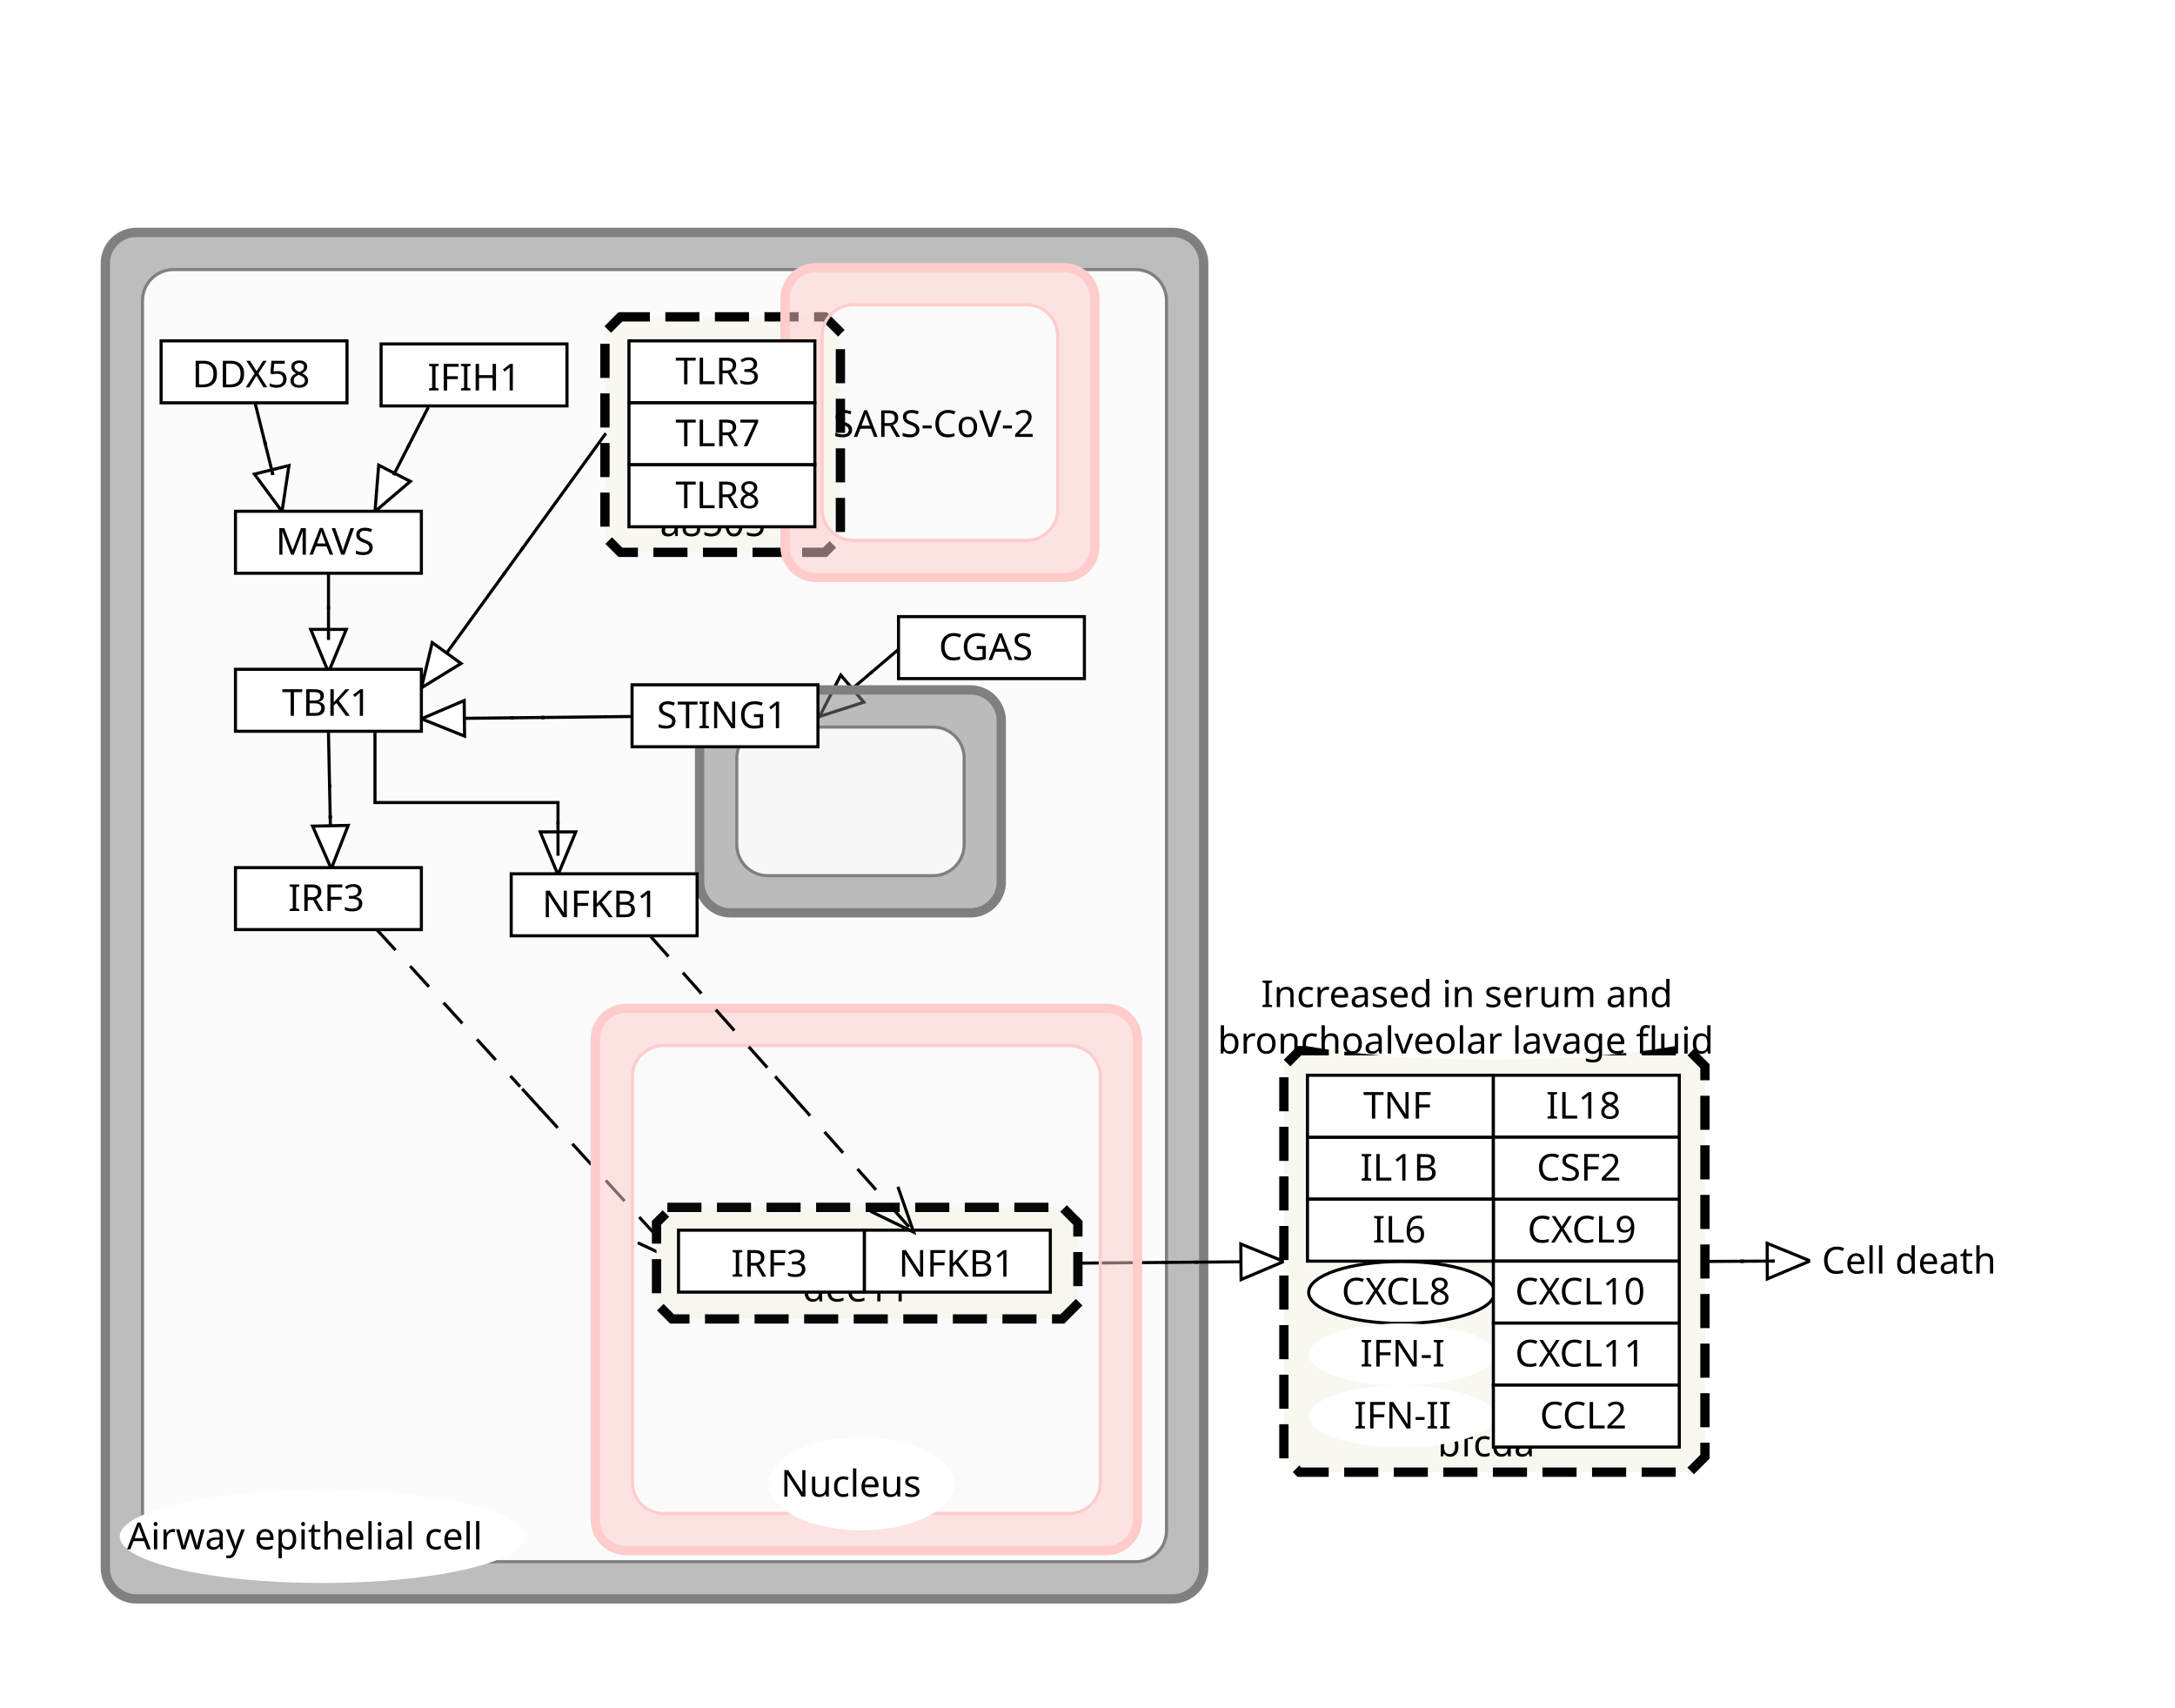
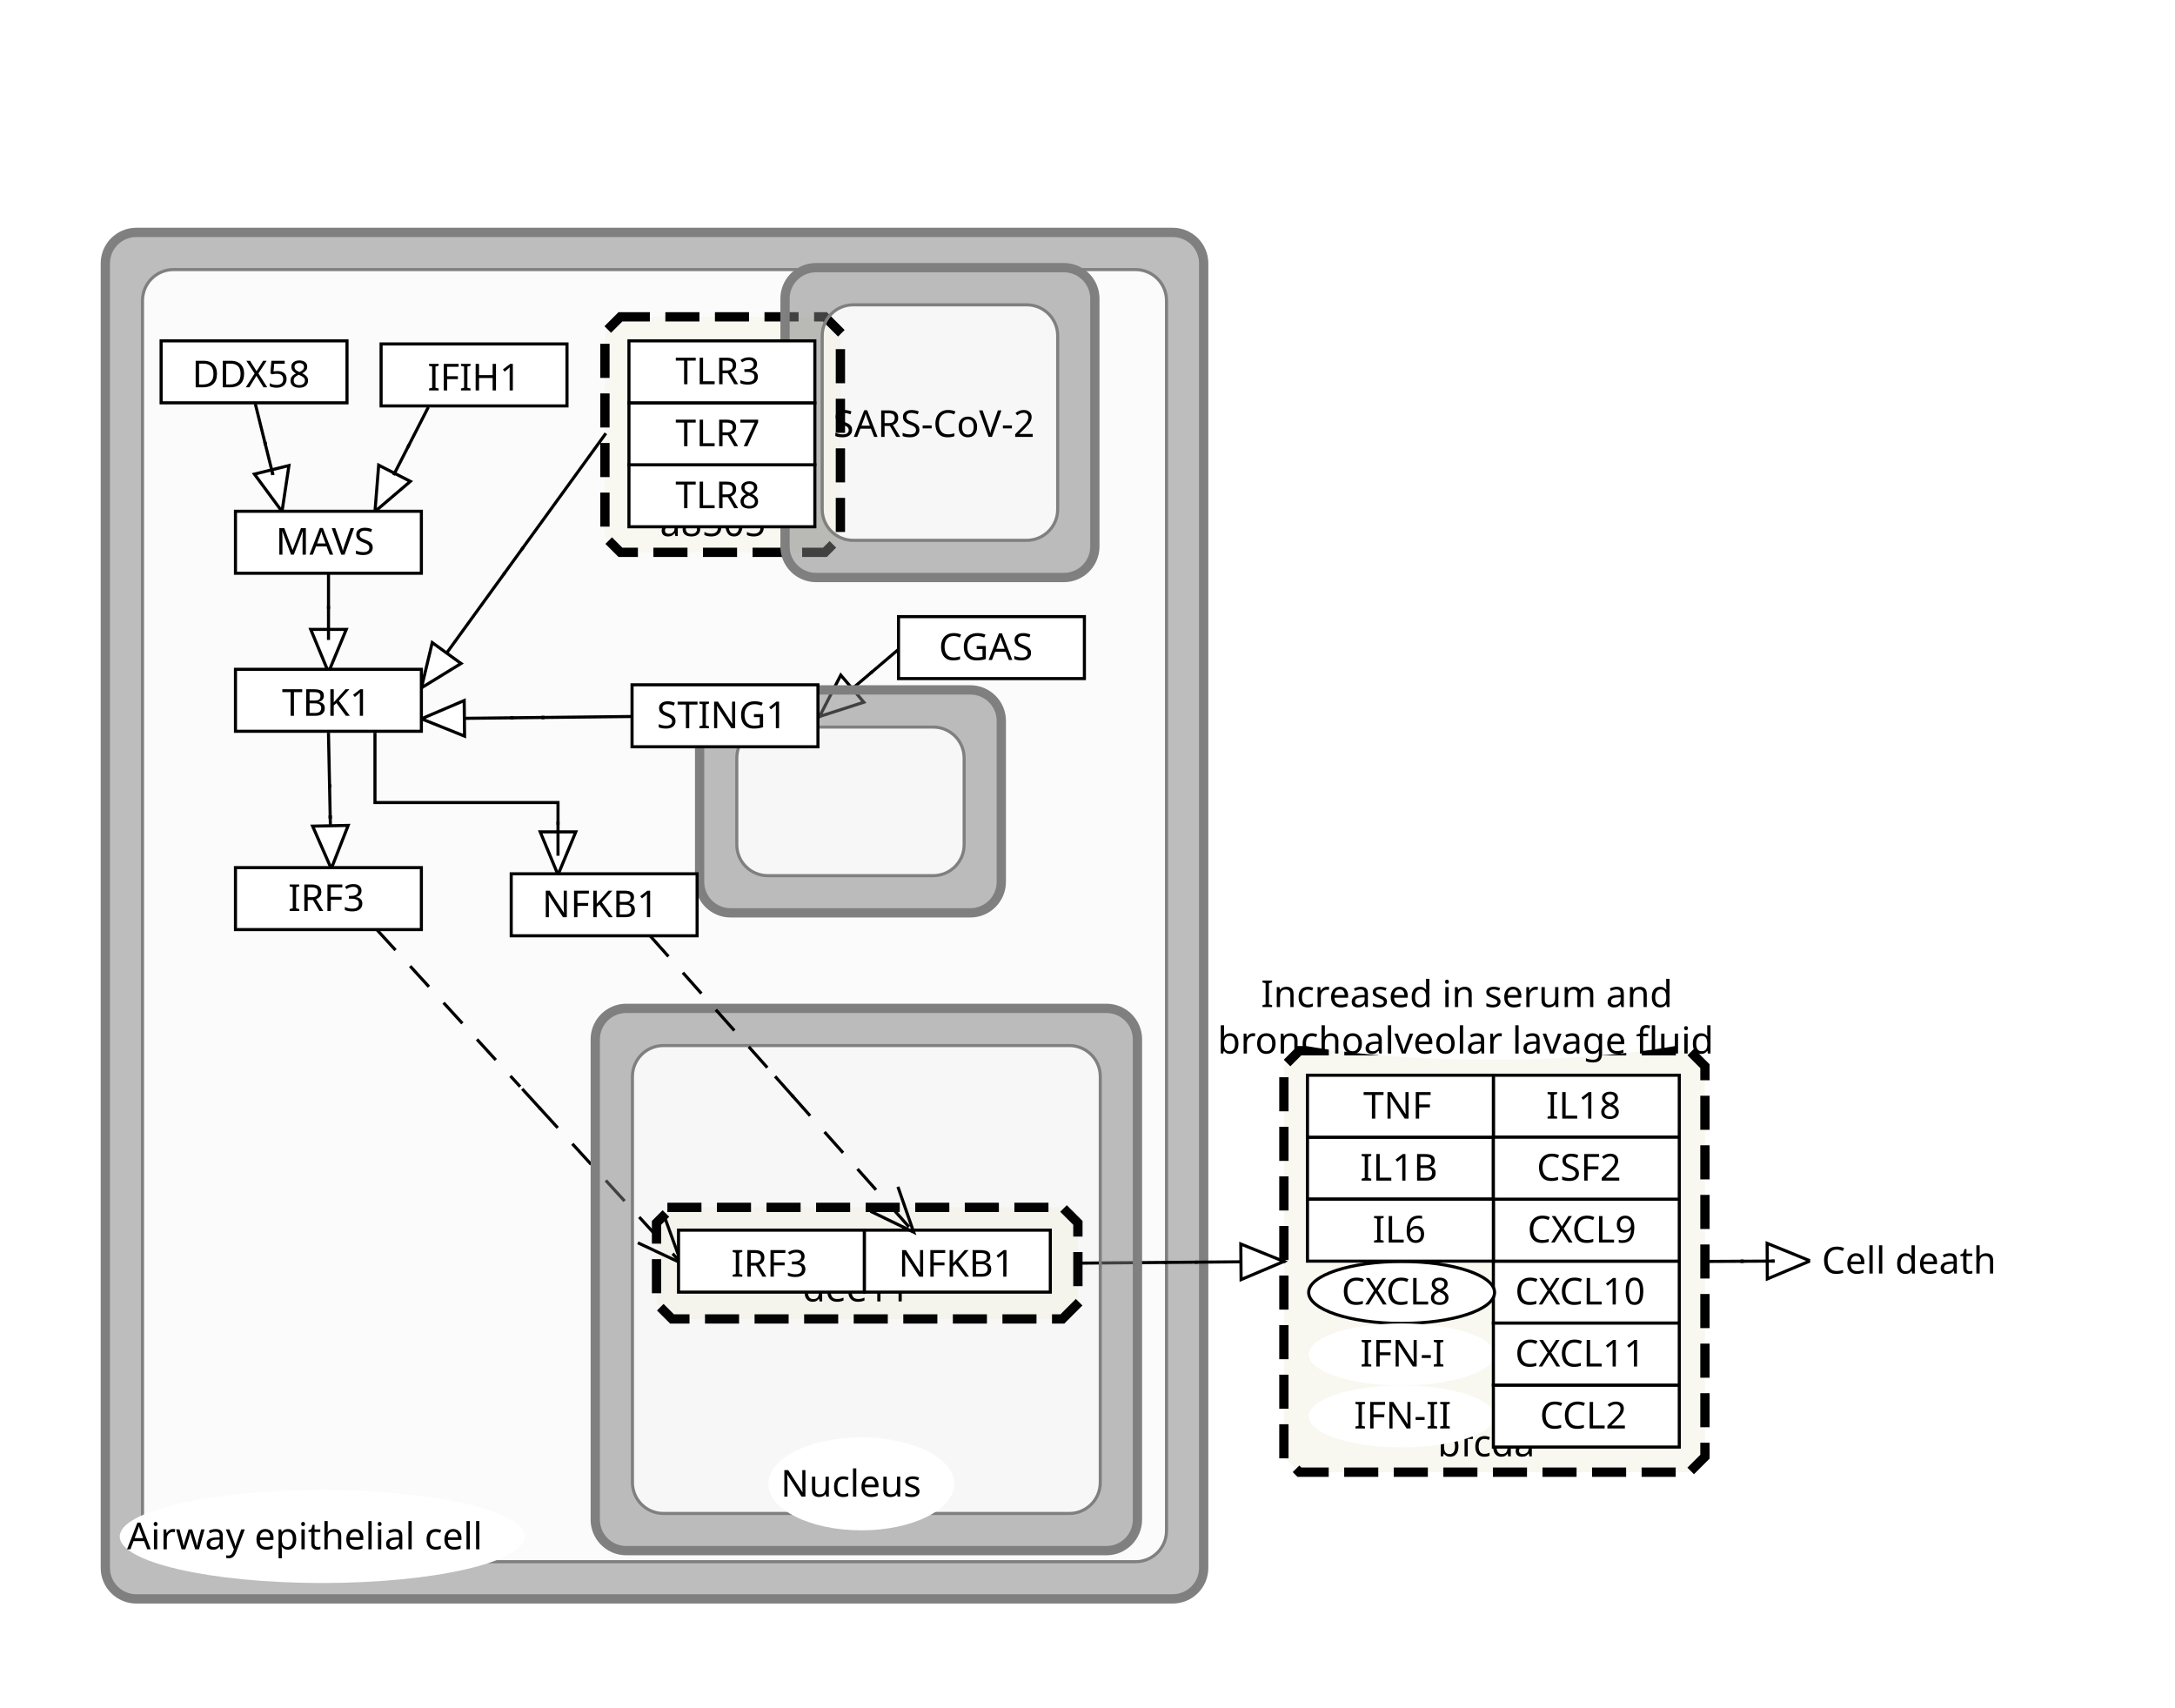
<svg xmlns="http://www.w3.org/2000/svg" fill-opacity="1" color-rendering="auto" color-interpolation="auto" text-rendering="auto" stroke="black" stroke-linecap="square" stroke-miterlimit="10" shape-rendering="auto" stroke-opacity="1" fill="black" stroke-dasharray="none" font-weight="normal" stroke-width="1" viewBox="0 0 702 551" font-family="'Dialog'" font-style="normal" stroke-linejoin="miter" font-size="12px" stroke-dashoffset="0" image-rendering="auto">
  <defs id="genericDefs" />
  <g />
  <defs id="genericDefs" />
  <g>
    <g fill="white" text-rendering="geometricPrecision" color-interpolation="linearRGB" color-rendering="optimizeQuality" stroke="white" image-rendering="optimizeQuality">
      <rect x="-1" width="704" height="553" y="-1" stroke="none" />
    </g>
    <g fill-opacity="0.031" fill="rgb(128,128,128)" text-rendering="geometricPrecision" color-rendering="optimizeQuality" image-rendering="optimizeQuality" stroke="rgb(128,128,128)" color-interpolation="linearRGB" stroke-opacity="0.031">
      <rect x="34" y="75" width="354.5" rx="10" ry="10" height="441" stroke="none" />
    </g>
    <g fill="gray" text-rendering="geometricPrecision" color-rendering="optimizeQuality" image-rendering="optimizeQuality" stroke="gray" color-interpolation="linearRGB" stroke-width="3">
      <rect x="34" y="75" fill="none" width="354.5" rx="10" ry="10" height="441" />
      <rect x="46" y="87" fill="none" width="330.5" rx="10" ry="10" height="417" stroke-width="1" />
    </g>
    <g fill-opacity="0.498" fill="rgb(128,128,128)" text-rendering="geometricPrecision" color-rendering="optimizeQuality" image-rendering="optimizeQuality" stroke="rgb(128,128,128)" color-interpolation="linearRGB" stroke-opacity="0.498">
      <path d="M366.5 87 C372.023 87 376.5 91.477 376.5 97 L376.5 494 C376.5 499.523 372.023 504 366.5 504 L56 504 C50.477 504 46 499.523 46 494 L46 97 C46 91.477 50.477 87 56 87 ZM44 75 C38.477 75 34 79.477 34 85 L34 506 C34 511.523 38.477 516 44 516 L378.5 516 C384.023 516 388.5 511.523 388.5 506 L388.5 85 C388.5 79.477 384.023 75 378.5 75 Z" stroke="none" />
    </g>
    <g fill="silver" text-rendering="geometricPrecision" color-rendering="optimizeQuality" image-rendering="optimizeQuality" font-family="sans-serif" stroke="silver" color-interpolation="linearRGB">
      <text x="34" xml:space="preserve" y="82" stroke="none"> </text>
-       <path fill="none" d="M121.025 236.975 L121.025 259 L180.1 259 L180.1 265.663" stroke="black" />
-       <path fill="none" d="M180.1 275.663 L180.1 282.325" stroke="black" />
-       <path fill="white" d="M180.1 282.325 L174.36 268.467 L185.84 268.467 Z" stroke="none" />
-       <path fill="none" d="M180.1 282.325 L174.36 268.467 L185.84 268.467 Z" stroke="black" />
-       <line y2="265.663" fill="none" x1="180.1" x2="180.1" stroke="black" y1="275.663" />
-       <path fill="none" d="M347.9 407.65 L376.143 407.414" stroke="black" />
-       <path fill="none" d="M386.143 407.331 L414.386 407.095" stroke="black" />
-       <path fill="white" d="M414.386 407.095 L400.576 412.951 L400.48 401.471 Z" stroke="none" />
-       <path fill="none" d="M414.386 407.095 L400.576 412.951 L400.48 401.471 Z" stroke="black" />
-       <line y2="407.414" fill="none" x1="386.143" x2="376.143" stroke="black" y1="407.331" />
-       <path fill="rgb(248,247,240)" d="M419.386 339.085 L545.287 339.085 L550.287 344.085 L550.287 470.105 L545.287 475.105 L419.386 475.105 L414.386 470.105 L414.386 344.085 Z" fill-rule="evenodd" stroke="none" />
+       <path fill="none" d="M290.4 209.225 L281.272 216.986" stroke="black" />
+       <path fill="none" d="M273.653 223.464 L264.525 231.225" stroke="black" />
+       <path fill="white" d="M264.525 231.225 L271.365 217.875 L278.801 226.621 Z" stroke="none" />
+       <path fill="none" d="M264.525 231.225 L271.365 217.875 L278.801 226.621 Z" stroke="black" />
+       <line y2="216.986" fill="none" x1="273.653" x2="281.272" stroke="black" y1="223.464" />
+       <path fill="rgb(248,247,240)" d="M200.25 102.25 L266.25 102.25 L271.25 107.25 L271.25 173.25 L266.25 178.25 L200.25 178.25 L195.25 173.25 L195.25 107.25 Z" fill-rule="evenodd" stroke="none" />
+     </g>
+     <g text-rendering="geometricPrecision" stroke-dasharray="8,8" stroke-width="3" color-interpolation="linearRGB" color-rendering="optimizeQuality" image-rendering="optimizeQuality">
+       <path fill="none" d="M200.25 102.25 L266.25 102.25 L271.25 107.25 L271.25 173.25 L266.25 178.25 L200.25 178.25 L195.25 173.25 L195.25 107.25 Z" fill-rule="evenodd" />
+       <text x="213" y="173" font-family="sans-serif" stroke-dasharray="none" stroke="none" stroke-width="1" xml:space="preserve">a8505</text>
+     </g>
+     <g fill="rgb(248,247,240)" text-rendering="geometricPrecision" color-interpolation="linearRGB" color-rendering="optimizeQuality" stroke="rgb(248,247,240)" image-rendering="optimizeQuality">
+       <path d="M419.386 339.085 L545.287 339.085 L550.287 344.085 L550.287 470.105 L545.287 475.105 L419.386 475.105 L414.386 470.105 L414.386 344.085 Z" stroke="none" fill-rule="evenodd" />
    </g>
    <g text-rendering="geometricPrecision" stroke-dasharray="8,8" stroke-width="3" color-interpolation="linearRGB" color-rendering="optimizeQuality" image-rendering="optimizeQuality">
      <path fill="none" d="M419.386 339.085 L545.287 339.085 L550.287 344.085 L550.287 470.105 L545.287 475.105 L419.386 475.105 L414.386 470.105 L414.386 344.085 Z" fill-rule="evenodd" />
      <text x="464" y="470" font-family="sans-serif" stroke-dasharray="none" stroke="none" stroke-width="1" xml:space="preserve">bfcda</text>
-       <path fill="none" stroke-width="1" stroke-dasharray="none" d="M138.025 131.825 L131.801 143.998" />
-       <path fill="none" stroke-width="1" stroke-dasharray="none" d="M127.249 152.902 L121.025 165.075" />
+       <path fill="none" stroke-width="1" stroke-dasharray="none" d="M550.287 407.095 L562.269 407.032" />
+       <path fill="none" stroke-width="1" stroke-dasharray="none" d="M572.269 406.98 L584.251 406.917" />
    </g>
    <g fill="white" text-rendering="geometricPrecision" color-interpolation="linearRGB" color-rendering="optimizeQuality" stroke="white" image-rendering="optimizeQuality">
-       <path d="M121.025 165.075 L122.223 150.123 L132.445 155.349 Z" stroke="none" />
-       <path fill="none" d="M121.025 165.075 L122.223 150.123 L132.445 155.349 Z" stroke="black" />
-       <line y2="143.998" fill="none" x1="127.249" x2="131.801" stroke="black" y1="152.902" />
+       <path d="M584.251 406.917 L570.423 412.73 L570.363 401.25 Z" stroke="none" />
+       <path fill="none" d="M584.251 406.917 L570.423 412.73 L570.363 401.25 Z" stroke="black" />
+       <path fill="none" d="M562.269 407.032 L562.269 407.032" stroke="black" />
+       <path fill="none" d="M572.269 406.98 L572.269 406.98" stroke="black" />
+       <line y2="407.032" fill="none" x1="572.269" x2="562.269" stroke="black" y1="406.98" />
+       <path fill="none" d="M347.9 407.65 L376.143 407.414" stroke="black" />
+       <path fill="none" d="M386.143 407.331 L414.386 407.095" stroke="black" />
+       <path d="M414.386 407.095 L400.576 412.951 L400.48 401.471 Z" stroke="none" />
+       <path fill="none" d="M414.386 407.095 L400.576 412.951 L400.48 401.471 Z" stroke="black" />
+       <line y2="407.414" fill="none" x1="386.143" x2="376.143" stroke="black" y1="407.331" />
+       <path fill="none" d="M82.525 130.825 L85.571 143.097" stroke="black" />
+       <path fill="none" d="M87.979 152.803 L91.025 165.075" stroke="black" />
+       <path d="M91.025 165.075 L82.116 153.007 L93.258 150.242 Z" stroke="none" />
+       <path fill="none" d="M91.025 165.075 L82.116 153.007 L93.258 150.242 Z" stroke="black" />
+       <path fill="none" d="M85.571 143.097 L85.571 143.097" stroke="black" />
+       <path fill="none" d="M87.979 152.803 L87.979 152.803" stroke="black" />
+       <line y2="143.097" fill="none" x1="87.979" x2="85.571" stroke="black" y1="152.803" />
      <path fill="none" d="M204.525 231.225 L175.275 231.545" stroke="black" />
      <path fill="none" d="M165.275 231.655 L136.025 231.975" stroke="black" />
      <path d="M136.025 231.975 L149.82 226.083 L149.945 237.563 Z" stroke="none" />
      <path fill="none" d="M136.025 231.975 L149.82 226.083 L149.945 237.563 Z" stroke="black" />
      <path fill="none" d="M175.275 231.545 L175.275 231.545" stroke="black" />
      <path fill="none" d="M165.275 231.655 L165.275 231.655" stroke="black" />
      <line y2="231.545" fill="none" x1="165.275" x2="175.275" stroke="black" y1="231.655" />
-       <path fill="none" stroke-dasharray="8,8" d="M121.925 300.35 L167.541 350.308" stroke="black" />
-       <path fill="none" stroke-dasharray="8,8" d="M174.284 357.692 L219.9 407.65" stroke="black" />
-       <path fill="none" d="M206.317 401.287 L219.9 407.65 L214.794 393.546" stroke="black" />
-       <line fill="none" x1="174.284" x2="167.541" y1="357.692" y2="350.308" stroke-dasharray="8,8" stroke="black" />
+       <path fill="rgb(248,247,240)" d="M216.9 389.65 L342.9 389.65 L347.9 394.65 L347.9 420.65 L342.9 425.65 L216.9 425.65 L211.9 420.65 L211.9 394.65 Z" fill-rule="evenodd" stroke="none" />
+     </g>
+     <g text-rendering="geometricPrecision" stroke-dasharray="8,8" stroke-width="3" color-interpolation="linearRGB" color-rendering="optimizeQuality" image-rendering="optimizeQuality">
+       <path fill="none" d="M216.9 389.65 L342.9 389.65 L347.9 394.65 L347.9 420.65 L342.9 425.65 L216.9 425.65 L211.9 420.65 L211.9 394.65 Z" fill-rule="evenodd" />
+       <text x="259" y="420" font-family="sans-serif" stroke-dasharray="none" stroke="none" stroke-width="1" xml:space="preserve">dee11</text>
+       <path fill="none" stroke-width="1" stroke-dasharray="none" d="M138.025 131.825 L131.801 143.998" />
+       <path fill="none" stroke-width="1" stroke-dasharray="none" d="M127.249 152.902 L121.025 165.075" />
+     </g>
+     <g fill="white" text-rendering="geometricPrecision" color-interpolation="linearRGB" color-rendering="optimizeQuality" stroke="white" image-rendering="optimizeQuality">
+       <path d="M121.025 165.075 L122.223 150.123 L132.445 155.349 Z" stroke="none" />
+       <path fill="none" d="M121.025 165.075 L122.223 150.123 L132.445 155.349 Z" stroke="black" />
+       <line y2="143.998" fill="none" x1="127.249" x2="131.801" stroke="black" y1="152.902" />
      <path fill="none" d="M106.025 236.975 L106.371 253.664" stroke="black" />
      <path fill="none" d="M106.579 263.661 L106.925 280.35" stroke="black" />
      <path d="M106.925 280.35 L100.898 266.614 L112.376 266.376 Z" stroke="none" />
      <path fill="none" d="M106.925 280.35 L100.898 266.614 L112.376 266.376 Z" stroke="black" />
      <path fill="none" d="M106.371 253.664 L106.371 253.664" stroke="black" />
      <path fill="none" d="M106.579 263.661 L106.579 263.661" stroke="black" />
      <line y2="253.664" fill="none" x1="106.579" x2="106.371" stroke="black" y1="263.661" />
-       <path fill="rgb(248,247,240)" d="M216.9 389.65 L342.9 389.65 L347.9 394.65 L347.9 420.65 L342.9 425.65 L216.9 425.65 L211.9 420.65 L211.9 394.65 Z" fill-rule="evenodd" stroke="none" />
-     </g>
-     <g text-rendering="geometricPrecision" stroke-dasharray="8,8" stroke-width="3" color-interpolation="linearRGB" color-rendering="optimizeQuality" image-rendering="optimizeQuality">
-       <path fill="none" d="M216.9 389.65 L342.9 389.65 L347.9 394.65 L347.9 420.65 L342.9 425.65 L216.9 425.65 L211.9 420.65 L211.9 394.65 Z" fill-rule="evenodd" />
-       <text x="259" y="420" font-family="sans-serif" stroke-dasharray="none" stroke="none" stroke-width="1" xml:space="preserve">dee11</text>
-       <path fill="none" stroke-width="1" stroke-dasharray="none" d="M290.4 209.225 L281.272 216.986" />
-       <path fill="none" stroke-width="1" stroke-dasharray="none" d="M273.653 223.464 L264.525 231.225" />
-     </g>
-     <g fill="white" text-rendering="geometricPrecision" color-interpolation="linearRGB" color-rendering="optimizeQuality" stroke="white" image-rendering="optimizeQuality">
-       <path d="M264.525 231.225 L271.365 217.875 L278.801 226.621 Z" stroke="none" />
-       <path fill="none" d="M264.525 231.225 L271.365 217.875 L278.801 226.621 Z" stroke="black" />
-       <line y2="216.986" fill="none" x1="273.653" x2="281.272" stroke="black" y1="223.464" />
-       <path fill="none" d="M82.525 130.825 L85.571 143.097" stroke="black" />
-       <path fill="none" d="M87.979 152.803 L91.025 165.075" stroke="black" />
-       <path d="M91.025 165.075 L82.116 153.007 L93.258 150.242 Z" stroke="none" />
-       <path fill="none" d="M91.025 165.075 L82.116 153.007 L93.258 150.242 Z" stroke="black" />
-       <path fill="none" d="M85.571 143.097 L85.571 143.097" stroke="black" />
-       <path fill="none" d="M87.979 152.803 L87.979 152.803" stroke="black" />
-       <line y2="143.097" fill="none" x1="87.979" x2="85.571" stroke="black" y1="152.803" />
-       <path fill="none" d="M550.287 407.095 L562.269 407.032" stroke="black" />
-       <path fill="none" d="M572.269 406.98 L584.251 406.917" stroke="black" />
-       <path d="M584.251 406.917 L570.423 412.73 L570.363 401.25 Z" stroke="none" />
-       <path fill="none" d="M584.251 406.917 L570.423 412.73 L570.363 401.25 Z" stroke="black" />
-       <path fill="none" d="M562.269 407.032 L562.269 407.032" stroke="black" />
-       <path fill="none" d="M572.269 406.98 L572.269 406.98" stroke="black" />
-       <line y2="407.032" fill="none" x1="572.269" x2="562.269" stroke="black" y1="406.98" />
-       <path fill="rgb(248,247,240)" d="M200.25 102.25 L266.25 102.25 L271.25 107.25 L271.25 173.25 L266.25 178.25 L200.25 178.25 L195.25 173.25 L195.25 107.25 Z" fill-rule="evenodd" stroke="none" />
-     </g>
-     <g text-rendering="geometricPrecision" stroke-dasharray="8,8" stroke-width="3" color-interpolation="linearRGB" color-rendering="optimizeQuality" image-rendering="optimizeQuality">
-       <path fill="none" d="M200.25 102.25 L266.25 102.25 L271.25 107.25 L271.25 173.25 L266.25 178.25 L200.25 178.25 L195.25 173.25 L195.25 107.25 Z" fill-rule="evenodd" />
-       <text x="213" y="173" font-family="sans-serif" stroke-dasharray="none" stroke="none" stroke-width="1" xml:space="preserve">a8505</text>
-       <path fill="none" stroke-width="1" stroke-dasharray="none" d="M195.25 140.25 L168.571 177.064" />
-       <path fill="none" stroke-width="1" stroke-dasharray="none" d="M162.703 185.161 L136.025 221.975" />
-     </g>
-     <g fill="white" text-rendering="geometricPrecision" color-interpolation="linearRGB" color-rendering="optimizeQuality" stroke="white" image-rendering="optimizeQuality">
-       <path d="M136.025 221.975 L139.509 207.385 L148.805 214.122 Z" stroke="none" />
-       <path fill="none" d="M136.025 221.975 L139.509 207.385 L148.805 214.122 Z" stroke="black" />
-       <line y2="177.064" fill="none" x1="162.703" x2="168.571" stroke="black" y1="185.161" />
      <path fill="none" d="M106.025 185.075 L106.025 196.025" stroke="black" />
      <path fill="none" d="M106.025 206.025 L106.025 216.975" stroke="black" />
      <path d="M106.025 216.975 L100.285 203.117 L111.765 203.117 Z" stroke="none" />
      <path fill="none" d="M106.025 216.975 L100.285 203.117 L111.765 203.117 Z" stroke="black" />
      <line y2="196.025" fill="none" x1="106.025" x2="106.025" stroke="black" y1="206.025" />
-     </g>
-     <g fill-opacity="0.031" fill="rgb(255,204,204)" text-rendering="geometricPrecision" color-rendering="optimizeQuality" image-rendering="optimizeQuality" stroke="rgb(255,204,204)" color-interpolation="linearRGB" stroke-opacity="0.031">
+       <path fill="none" d="M195.25 140.25 L168.571 177.064" stroke="black" />
+       <path fill="none" d="M162.703 185.161 L136.025 221.975" stroke="black" />
+       <path d="M136.025 221.975 L139.509 207.385 L148.805 214.122 Z" stroke="none" />
+       <path fill="none" d="M136.025 221.975 L139.509 207.385 L148.805 214.122 Z" stroke="black" />
+       <line y2="177.064" fill="none" x1="162.703" x2="168.571" stroke="black" y1="185.161" />
+       <path fill="none" d="M121.025 236.975 L121.025 259 L180.1 259 L180.1 265.663" stroke="black" />
+       <path fill="none" d="M180.1 275.663 L180.1 282.325" stroke="black" />
+       <path d="M180.1 282.325 L174.36 268.467 L185.84 268.467 Z" stroke="none" />
+       <path fill="none" d="M180.1 282.325 L174.36 268.467 L185.84 268.467 Z" stroke="black" />
+       <line y2="265.663" fill="none" x1="180.1" x2="180.1" stroke="black" y1="275.663" />
+       <path fill="none" stroke-dasharray="8,8" d="M121.925 300.35 L167.541 350.308" stroke="black" />
+       <path fill="none" stroke-dasharray="8,8" d="M174.284 357.692 L219.9 407.65" stroke="black" />
+       <path fill="none" d="M206.317 401.287 L219.9 407.65 L214.794 393.546" stroke="black" />
+       <line fill="none" x1="174.284" x2="167.541" y1="357.692" y2="350.308" stroke-dasharray="8,8" stroke="black" />
+     </g>
+     <g fill-opacity="0.031" fill="rgb(128,128,128)" text-rendering="geometricPrecision" color-rendering="optimizeQuality" image-rendering="optimizeQuality" stroke="rgb(128,128,128)" color-interpolation="linearRGB" stroke-opacity="0.031">
+       <rect x="225.807" y="222.646" width="97.375" rx="10" ry="10" height="71.948" stroke="none" />
+     </g>
+     <g fill="gray" text-rendering="geometricPrecision" color-rendering="optimizeQuality" image-rendering="optimizeQuality" stroke="gray" color-interpolation="linearRGB" stroke-width="3">
+       <rect x="225.807" y="222.646" fill="none" width="97.375" rx="10" ry="10" height="71.948" />
+       <rect x="237.807" y="234.646" fill="none" width="73.375" rx="10" ry="10" height="47.948" stroke-width="1" />
+     </g>
+     <g fill-opacity="0.498" fill="rgb(128,128,128)" text-rendering="geometricPrecision" color-rendering="optimizeQuality" image-rendering="optimizeQuality" stroke="rgb(128,128,128)" color-interpolation="linearRGB" stroke-opacity="0.498">
+       <path d="M301.182 234.646 C306.704 234.646 311.182 239.123 311.182 244.646 L311.182 272.594 C311.182 278.116 306.704 282.594 301.182 282.594 L247.807 282.594 C242.284 282.594 237.807 278.116 237.807 272.594 L237.807 244.646 C237.807 239.123 242.284 234.646 247.807 234.646 ZM235.807 222.646 C230.284 222.646 225.807 227.123 225.807 232.646 L225.807 284.594 C225.807 290.116 230.284 294.594 235.807 294.594 L313.182 294.594 C318.704 294.594 323.182 290.116 323.182 284.594 L323.182 232.646 C323.182 227.123 318.704 222.646 313.182 222.646 Z" stroke="none" />
+     </g>
+     <g fill="silver" text-rendering="geometricPrecision" color-rendering="optimizeQuality" image-rendering="optimizeQuality" font-family="sans-serif" stroke="silver" color-interpolation="linearRGB">
+       <text x="225" xml:space="preserve" y="230" stroke="none"> </text>
+     </g>
+     <g fill-opacity="0.031" fill="rgb(128,128,128)" text-rendering="geometricPrecision" color-rendering="optimizeQuality" image-rendering="optimizeQuality" stroke="rgb(128,128,128)" color-interpolation="linearRGB" stroke-opacity="0.031">
      <rect x="253.375" y="86.375" width="100" rx="10" ry="10" height="100" stroke="none" />
-       <rect x="253.375" y="86.375" fill-opacity="1" fill="none" width="100" rx="10" ry="10" height="100" stroke-width="3" stroke-opacity="1" />
-       <rect x="265.375" y="98.375" fill-opacity="1" fill="none" width="76" rx="10" ry="10" height="76" stroke-opacity="1" />
-       <path d="M331.375 98.375 C336.898 98.375 341.375 102.852 341.375 108.375 L341.375 164.375 C341.375 169.898 336.898 174.375 331.375 174.375 L275.375 174.375 C269.852 174.375 265.375 169.898 265.375 164.375 L265.375 108.375 C265.375 102.852 269.852 98.375 275.375 98.375 ZM263.375 86.375 C257.852 86.375 253.375 90.852 253.375 96.375 L253.375 176.375 C253.375 181.898 257.852 186.375 263.375 186.375 L343.375 186.375 C348.898 186.375 353.375 181.898 353.375 176.375 L353.375 96.375 C353.375 90.852 348.898 86.375 343.375 86.375 Z" fill-opacity="0.498" stroke-opacity="0.498" stroke="none" />
+     </g>
+     <g fill="gray" text-rendering="geometricPrecision" color-rendering="optimizeQuality" image-rendering="optimizeQuality" stroke="gray" color-interpolation="linearRGB" stroke-width="3">
+       <rect x="253.375" y="86.375" fill="none" width="100" rx="10" ry="10" height="100" />
+       <rect x="265.375" y="98.375" fill="none" width="76" rx="10" ry="10" height="76" stroke-width="1" />
+     </g>
+     <g fill-opacity="0.498" fill="rgb(128,128,128)" text-rendering="geometricPrecision" color-rendering="optimizeQuality" image-rendering="optimizeQuality" stroke="rgb(128,128,128)" color-interpolation="linearRGB" stroke-opacity="0.498">
+       <path d="M331.375 98.375 C336.898 98.375 341.375 102.852 341.375 108.375 L341.375 164.375 C341.375 169.898 336.898 174.375 331.375 174.375 L275.375 174.375 C269.852 174.375 265.375 169.898 265.375 164.375 L265.375 108.375 C265.375 102.852 269.852 98.375 275.375 98.375 ZM263.375 86.375 C257.852 86.375 253.375 90.852 253.375 96.375 L253.375 176.375 C253.375 181.898 257.852 186.375 263.375 186.375 L343.375 186.375 C348.898 186.375 353.375 181.898 353.375 176.375 L353.375 96.375 C353.375 90.852 348.898 86.375 343.375 86.375 Z" stroke="none" />
    </g>
    <g text-rendering="geometricPrecision" font-family="sans-serif" color-interpolation="linearRGB" color-rendering="optimizeQuality" image-rendering="optimizeQuality">
      <text x="253" xml:space="preserve" y="93" stroke="none"> </text>
    </g>
    <g fill-opacity="0.031" fill="rgb(128,128,128)" text-rendering="geometricPrecision" color-rendering="optimizeQuality" image-rendering="optimizeQuality" stroke="rgb(128,128,128)" color-interpolation="linearRGB" stroke-opacity="0.031">
-       <rect x="225.807" y="222.646" width="97.375" rx="10" ry="10" height="71.948" stroke="none" />
-     </g>
-     <g fill="gray" text-rendering="geometricPrecision" color-rendering="optimizeQuality" image-rendering="optimizeQuality" stroke="gray" color-interpolation="linearRGB" stroke-width="3">
-       <rect x="225.807" y="222.646" fill="none" width="97.375" rx="10" ry="10" height="71.948" />
-       <rect x="237.807" y="234.646" fill="none" width="73.375" rx="10" ry="10" height="47.948" stroke-width="1" />
-     </g>
-     <g fill-opacity="0.498" fill="rgb(128,128,128)" text-rendering="geometricPrecision" color-rendering="optimizeQuality" image-rendering="optimizeQuality" stroke="rgb(128,128,128)" color-interpolation="linearRGB" stroke-opacity="0.498">
-       <path d="M301.182 234.646 C306.704 234.646 311.182 239.123 311.182 244.646 L311.182 272.594 C311.182 278.116 306.704 282.594 301.182 282.594 L247.807 282.594 C242.284 282.594 237.807 278.116 237.807 272.594 L237.807 244.646 C237.807 239.123 242.284 234.646 247.807 234.646 ZM235.807 222.646 C230.284 222.646 225.807 227.123 225.807 232.646 L225.807 284.594 C225.807 290.116 230.284 294.594 235.807 294.594 L313.182 294.594 C318.704 294.594 323.182 290.116 323.182 284.594 L323.182 232.646 C323.182 227.123 318.704 222.646 313.182 222.646 Z" stroke="none" />
-     </g>
-     <g fill="silver" text-rendering="geometricPrecision" color-rendering="optimizeQuality" image-rendering="optimizeQuality" font-family="sans-serif" stroke="silver" color-interpolation="linearRGB">
-       <text x="225" xml:space="preserve" y="230" stroke="none"> </text>
-     </g>
-     <g fill-opacity="0.031" fill="rgb(255,204,204)" text-rendering="geometricPrecision" color-rendering="optimizeQuality" image-rendering="optimizeQuality" stroke="rgb(255,204,204)" color-interpolation="linearRGB" stroke-opacity="0.031">
      <rect x="192.125" y="325.425" width="175" rx="10" ry="10" height="175" stroke="none" />
-       <rect x="192.125" y="325.425" fill-opacity="1" fill="none" width="175" rx="10" ry="10" height="175" stroke-width="3" stroke-opacity="1" />
-       <rect x="204.125" y="337.425" fill-opacity="1" fill="none" width="151" rx="10" ry="10" height="151" stroke-opacity="1" />
-       <path d="M345.125 337.425 C350.648 337.425 355.125 341.902 355.125 347.425 L355.125 478.425 C355.125 483.948 350.648 488.425 345.125 488.425 L214.125 488.425 C208.602 488.425 204.125 483.948 204.125 478.425 L204.125 347.425 C204.125 341.902 208.602 337.425 214.125 337.425 ZM202.125 325.425 C196.602 325.425 192.125 329.902 192.125 335.425 L192.125 490.425 C192.125 495.948 196.602 500.425 202.125 500.425 L357.125 500.425 C362.648 500.425 367.125 495.948 367.125 490.425 L367.125 335.425 C367.125 329.902 362.648 325.425 357.125 325.425 Z" fill-opacity="0.498" stroke-opacity="0.498" stroke="none" />
+     </g>
+     <g fill="gray" text-rendering="geometricPrecision" color-rendering="optimizeQuality" image-rendering="optimizeQuality" stroke="gray" color-interpolation="linearRGB" stroke-width="3">
+       <rect x="192.125" y="325.425" fill="none" width="175" rx="10" ry="10" height="175" />
+       <rect x="204.125" y="337.425" fill="none" width="151" rx="10" ry="10" height="151" stroke-width="1" />
+     </g>
+     <g fill-opacity="0.498" fill="rgb(128,128,128)" text-rendering="geometricPrecision" color-rendering="optimizeQuality" image-rendering="optimizeQuality" stroke="rgb(128,128,128)" color-interpolation="linearRGB" stroke-opacity="0.498">
+       <path d="M345.125 337.425 C350.648 337.425 355.125 341.902 355.125 347.425 L355.125 478.425 C355.125 483.948 350.648 488.425 345.125 488.425 L214.125 488.425 C208.602 488.425 204.125 483.948 204.125 478.425 L204.125 347.425 C204.125 341.902 208.602 337.425 214.125 337.425 ZM202.125 325.425 C196.602 325.425 192.125 329.902 192.125 335.425 L192.125 490.425 C192.125 495.948 196.602 500.425 202.125 500.425 L357.125 500.425 C362.648 500.425 367.125 495.948 367.125 490.425 L367.125 335.425 C367.125 329.902 362.648 325.425 357.125 325.425 Z" stroke="none" />
    </g>
    <g fill="silver" text-rendering="geometricPrecision" color-rendering="optimizeQuality" image-rendering="optimizeQuality" font-family="sans-serif" stroke="silver" color-interpolation="linearRGB">
      <text x="192" xml:space="preserve" y="332" stroke="none"> </text>
-       <rect fill="white" x="203" width="60" height="20" y="110" stroke="none" />
-       <rect fill="none" x="203" width="60" height="20" y="110" stroke="black" />
-       <text fill="black" x="218" xml:space="preserve" y="124" stroke="none">TLR3</text>
+       <rect fill="white" x="482" width="60" height="20" y="407" stroke="none" />
+       <rect fill="none" x="482" width="60" height="20" y="407" stroke="black" />
+       <text fill="black" x="489" xml:space="preserve" y="421" stroke="none">CXCL10</text>
+       <rect fill="white" x="482" width="60" height="20" y="387" stroke="none" />
+       <rect fill="none" x="482" width="60" height="20" y="387" stroke="black" />
+       <text fill="black" x="493" xml:space="preserve" y="401" stroke="none">CXCL9</text>
+       <ellipse rx="30" fill="white" ry="10" cx="452.386" cy="417.105" stroke="none" />
+       <ellipse rx="30" fill="none" ry="10" cx="452.386" cy="417.105" stroke="black" />
+       <text fill="black" x="433" xml:space="preserve" y="421" stroke="none">CXCL8</text>
+       <rect fill="white" x="76" width="60" height="20" y="165" stroke="none" />
+       <rect fill="none" x="76" width="60" height="20" y="165" stroke="black" />
+       <text fill="black" x="89" xml:space="preserve" y="179" stroke="none">MAVS</text>
+       <rect fill="white" x="203" width="60" height="20" y="150" stroke="none" />
+       <rect fill="none" x="203" width="60" height="20" y="150" stroke="black" />
+       <text fill="black" x="218" xml:space="preserve" y="164" stroke="none">TLR8</text>
      <rect fill="white" x="422" width="60" height="20" y="367" stroke="none" />
      <rect fill="none" x="422" width="60" height="20" y="367" stroke="black" />
      <text fill="black" x="439" xml:space="preserve" y="381" stroke="none">IL1B</text>
      <ellipse rx="36.124" fill="white" ry="15.671" cx="620.376" cy="406.917" stroke="none" />
      <text fill="black" x="588" xml:space="preserve" y="411" stroke="none">Cell death</text>
+       <rect fill="white" x="204" width="60" height="20" y="221" stroke="none" />
+       <rect fill="none" x="204" width="60" height="20" y="221" stroke="black" />
+       <text fill="black" x="212" xml:space="preserve" y="235" stroke="none">STING1</text>
+       <ellipse rx="30" fill="white" ry="10" cx="452.386" cy="457.105" stroke="none" />
+       <text fill="black" x="437" xml:space="preserve" y="461" stroke="none">IFN-II</text>
+       <rect fill="white" x="203" width="60" height="20" y="130" stroke="none" />
+       <rect fill="none" x="203" width="60" height="20" y="130" stroke="black" />
+       <text fill="black" x="218" xml:space="preserve" y="144" stroke="none">TLR7</text>
+       <rect fill="white" x="203" width="60" height="20" y="110" stroke="none" />
+       <rect fill="none" x="203" width="60" height="20" y="110" stroke="black" />
+       <text fill="black" x="218" xml:space="preserve" y="124" stroke="none">TLR3</text>
+       <rect fill="white" x="482" width="60" height="20" y="347" stroke="none" />
+       <rect fill="none" x="482" width="60" height="20" y="347" stroke="black" />
+       <text fill="black" x="499" xml:space="preserve" y="361" stroke="none">IL18</text>
+       <rect fill="white" x="482" width="60" height="20" y="447" stroke="none" />
+       <rect fill="none" x="482" width="60" height="20" y="447" stroke="black" />
+       <text fill="black" x="497" xml:space="preserve" y="461" stroke="none">CCL2</text>
      <rect fill="white" x="422" width="60" height="20" y="347" stroke="none" />
      <rect fill="none" x="422" width="60" height="20" y="347" stroke="black" />
      <text fill="black" x="440" xml:space="preserve" y="361" stroke="none">TNF</text>
-       <rect fill="white" x="203" width="60" height="20" y="130" stroke="none" />
-       <rect fill="none" x="203" width="60" height="20" y="130" stroke="black" />
-       <text fill="black" x="218" xml:space="preserve" y="144" stroke="none">TLR7</text>
-       <ellipse rx="30" fill="white" ry="10" cx="452.386" cy="417.105" stroke="none" />
-       <ellipse rx="30" fill="none" ry="10" cx="452.386" cy="417.105" stroke="black" />
-       <text fill="black" x="433" xml:space="preserve" y="421" stroke="none">CXCL8</text>
-       <ellipse rx="30" fill="white" ry="10" cx="452.386" cy="457.105" stroke="none" />
-       <text fill="black" x="437" xml:space="preserve" y="461" stroke="none">IFN-II</text>
-       <rect fill="white" x="482" width="60" height="20" y="387" stroke="none" />
-       <rect fill="none" x="482" width="60" height="20" y="387" stroke="black" />
-       <text fill="black" x="493" xml:space="preserve" y="401" stroke="none">CXCL9</text>
-       <rect fill="white" x="482" width="60" height="20" y="347" stroke="none" />
-       <rect fill="none" x="482" width="60" height="20" y="347" stroke="black" />
-       <text fill="black" x="499" xml:space="preserve" y="361" stroke="none">IL18</text>
      <rect fill="white" x="422" width="60" height="20" y="387" stroke="none" />
      <rect fill="none" x="422" width="60" height="20" y="387" stroke="black" />
      <text fill="black" x="443" xml:space="preserve" y="401" stroke="none">IL6</text>
-       <rect fill="white" x="123" width="60" height="20" y="111" stroke="none" />
-       <rect fill="none" x="123" width="60" height="20" y="111" stroke="black" />
-       <text fill="black" x="138" xml:space="preserve" y="126" stroke="none">IFIH1</text>
-       <rect fill="white" x="203" width="60" height="20" y="150" stroke="none" />
-       <rect fill="none" x="203" width="60" height="20" y="150" stroke="black" />
-       <text fill="black" x="218" xml:space="preserve" y="164" stroke="none">TLR8</text>
-       <rect fill="white" x="52" width="60" height="20" y="110" stroke="none" />
-       <rect fill="none" x="52" width="60" height="20" y="110" stroke="black" />
-       <text fill="black" x="62" xml:space="preserve" y="125" stroke="none">DDX58</text>
-       <rect fill="white" x="482" width="60" height="20" y="407" stroke="none" />
-       <rect fill="none" x="482" width="60" height="20" y="407" stroke="black" />
-       <text fill="black" x="489" xml:space="preserve" y="421" stroke="none">CXCL10</text>
-       <ellipse rx="30" fill="white" ry="10" cx="452.386" cy="437.105" stroke="none" />
-       <text fill="black" x="439" xml:space="preserve" y="441" stroke="none">IFN-I</text>
-       <rect fill="white" x="482" width="60" height="20" y="427" stroke="none" />
-       <rect fill="none" x="482" width="60" height="20" y="427" stroke="black" />
-       <text fill="black" x="489" xml:space="preserve" y="441" stroke="none">CXCL11</text>
-       <rect fill="white" x="76" width="60" height="20" y="165" stroke="none" />
-       <rect fill="none" x="76" width="60" height="20" y="165" stroke="black" />
-       <text fill="black" x="89" xml:space="preserve" y="179" stroke="none">MAVS</text>
-       <ellipse rx="65.35" fill="white" ry="15" cx="104" cy="495.875" stroke="none" />
-       <text fill="black" x="41" xml:space="preserve" y="500" stroke="none">Airway epithelial cell</text>
-       <rect fill="white" x="204" width="60" height="20" y="221" stroke="none" />
-       <rect fill="none" x="204" width="60" height="20" y="221" stroke="black" />
-       <text fill="black" x="212" xml:space="preserve" y="235" stroke="none">STING1</text>
      <rect fill="white" x="482" width="60" height="20" y="367" stroke="none" />
      <rect fill="none" x="482" width="60" height="20" y="367" stroke="black" />
      <text fill="black" x="496" xml:space="preserve" y="381" stroke="none">CSF2</text>
-       <rect fill="white" x="76" width="60" height="20" y="280" stroke="none" />
-       <rect fill="none" x="76" width="60" height="20" y="280" stroke="black" />
-       <text fill="black" x="93" xml:space="preserve" y="294" stroke="none">IRF3</text>
+       <ellipse rx="65.35" fill="white" ry="15" cx="104" cy="495.875" stroke="none" />
+       <text fill="black" x="41" xml:space="preserve" y="500" stroke="none">Airway epithelial cell</text>
+       <rect fill="white" x="76" width="60" height="20" y="216" stroke="none" />
+       <rect fill="none" x="76" width="60" height="20" y="216" stroke="black" />
+       <text fill="black" x="91" xml:space="preserve" y="231" stroke="none">TBK1</text>
      <rect fill="white" x="165" width="60" height="20" y="282" stroke="none" />
      <rect fill="none" x="165" width="60" height="20" y="282" stroke="black" />
      <text fill="black" x="175" xml:space="preserve" y="296" stroke="none">NFKB1</text>
      <rect fill="white" x="290" width="60" height="20" y="199" stroke="none" />
      <rect fill="none" x="290" width="60" height="20" y="199" stroke="black" />
      <text fill="black" x="303" xml:space="preserve" y="213" stroke="none">CGAS</text>
-       <rect fill="white" x="76" width="60" height="20" y="216" stroke="none" />
-       <rect fill="none" x="76" width="60" height="20" y="216" stroke="black" />
-       <text fill="black" x="91" xml:space="preserve" y="231" stroke="none">TBK1</text>
-       <rect fill="white" x="482" width="60" height="20" y="447" stroke="none" />
-       <rect fill="none" x="482" width="60" height="20" y="447" stroke="black" />
-       <text fill="black" x="497" xml:space="preserve" y="461" stroke="none">CCL2</text>
+       <rect fill="white" x="76" width="60" height="20" y="280" stroke="none" />
+       <rect fill="none" x="76" width="60" height="20" y="280" stroke="black" />
+       <text fill="black" x="93" xml:space="preserve" y="294" stroke="none">IRF3</text>
+       <rect fill="white" x="123" width="60" height="20" y="111" stroke="none" />
+       <rect fill="none" x="123" width="60" height="20" y="111" stroke="black" />
+       <text fill="black" x="138" xml:space="preserve" y="126" stroke="none">IFIH1</text>
+       <rect fill="white" x="52" width="60" height="20" y="110" stroke="none" />
+       <rect fill="none" x="52" width="60" height="20" y="110" stroke="black" />
+       <text fill="black" x="62" xml:space="preserve" y="125" stroke="none">DDX58</text>
+       <ellipse rx="30" fill="white" ry="10" cx="452.386" cy="437.105" stroke="none" />
+       <text fill="black" x="439" xml:space="preserve" y="441" stroke="none">IFN-I</text>
+       <rect fill="white" x="482" width="60" height="20" y="427" stroke="none" />
+       <rect fill="none" x="482" width="60" height="20" y="427" stroke="black" />
+       <text fill="black" x="489" xml:space="preserve" y="441" stroke="none">CXCL11</text>
      <rect fill="white" x="219" width="60" height="20" y="397" stroke="none" />
      <rect fill="none" x="219" width="60" height="20" y="397" stroke="black" />
      <text fill="black" x="236" xml:space="preserve" y="412" stroke="none">IRF3</text>
      <rect fill="white" x="279" width="60" height="20" y="397" stroke="none" />
      <rect fill="none" x="279" width="60" height="20" y="397" stroke="black" />
      <text fill="black" x="290" xml:space="preserve" y="412" stroke="none">NFKB1</text>
    </g>
    <g text-rendering="geometricPrecision" stroke-dasharray="8,8" color-interpolation="linearRGB" color-rendering="optimizeQuality" image-rendering="optimizeQuality">
      <path fill="none" d="M210.1 302.325 L249.177 346.252" />
      <path fill="none" d="M255.823 353.723 L294.9 397.65" />
      <path stroke-dasharray="none" fill="none" d="M281.4 391.111 L294.9 397.65 L289.978 383.481" />
      <line y2="346.252" fill="none" x1="255.823" x2="249.177" y1="353.723" />
      <ellipse fill="white" rx="30" stroke-dasharray="none" cx="278" ry="15" cy="478.875" stroke="none" />
      <text x="252" xml:space="preserve" stroke-dasharray="none" y="483" font-family="sans-serif" stroke="none">Nucleus</text>
    </g>
    <g fill-opacity="0" fill="rgb(0,0,0)" text-rendering="geometricPrecision" color-rendering="optimizeQuality" image-rendering="optimizeQuality" stroke="rgb(0,0,0)" color-interpolation="linearRGB" stroke-opacity="0">
      <ellipse rx="39.5" ry="15" cx="305.5" cy="136.875" stroke="none" />
    </g>
    <g text-rendering="geometricPrecision" font-family="sans-serif" color-interpolation="linearRGB" color-rendering="optimizeQuality" image-rendering="optimizeQuality">
      <text x="269" xml:space="preserve" y="141" stroke="none">SARS-CoV-2</text>
      <ellipse rx="80" fill="white" ry="13.377" cx="481.126" cy="328.623" stroke="none" />
      <text x="407" xml:space="preserve" y="325" stroke="none">Increased in serum and</text>
      <text x="393" xml:space="preserve" y="340" stroke="none">bronchoalveolar lavage fluid</text>
    </g>
  </g>
</svg>
